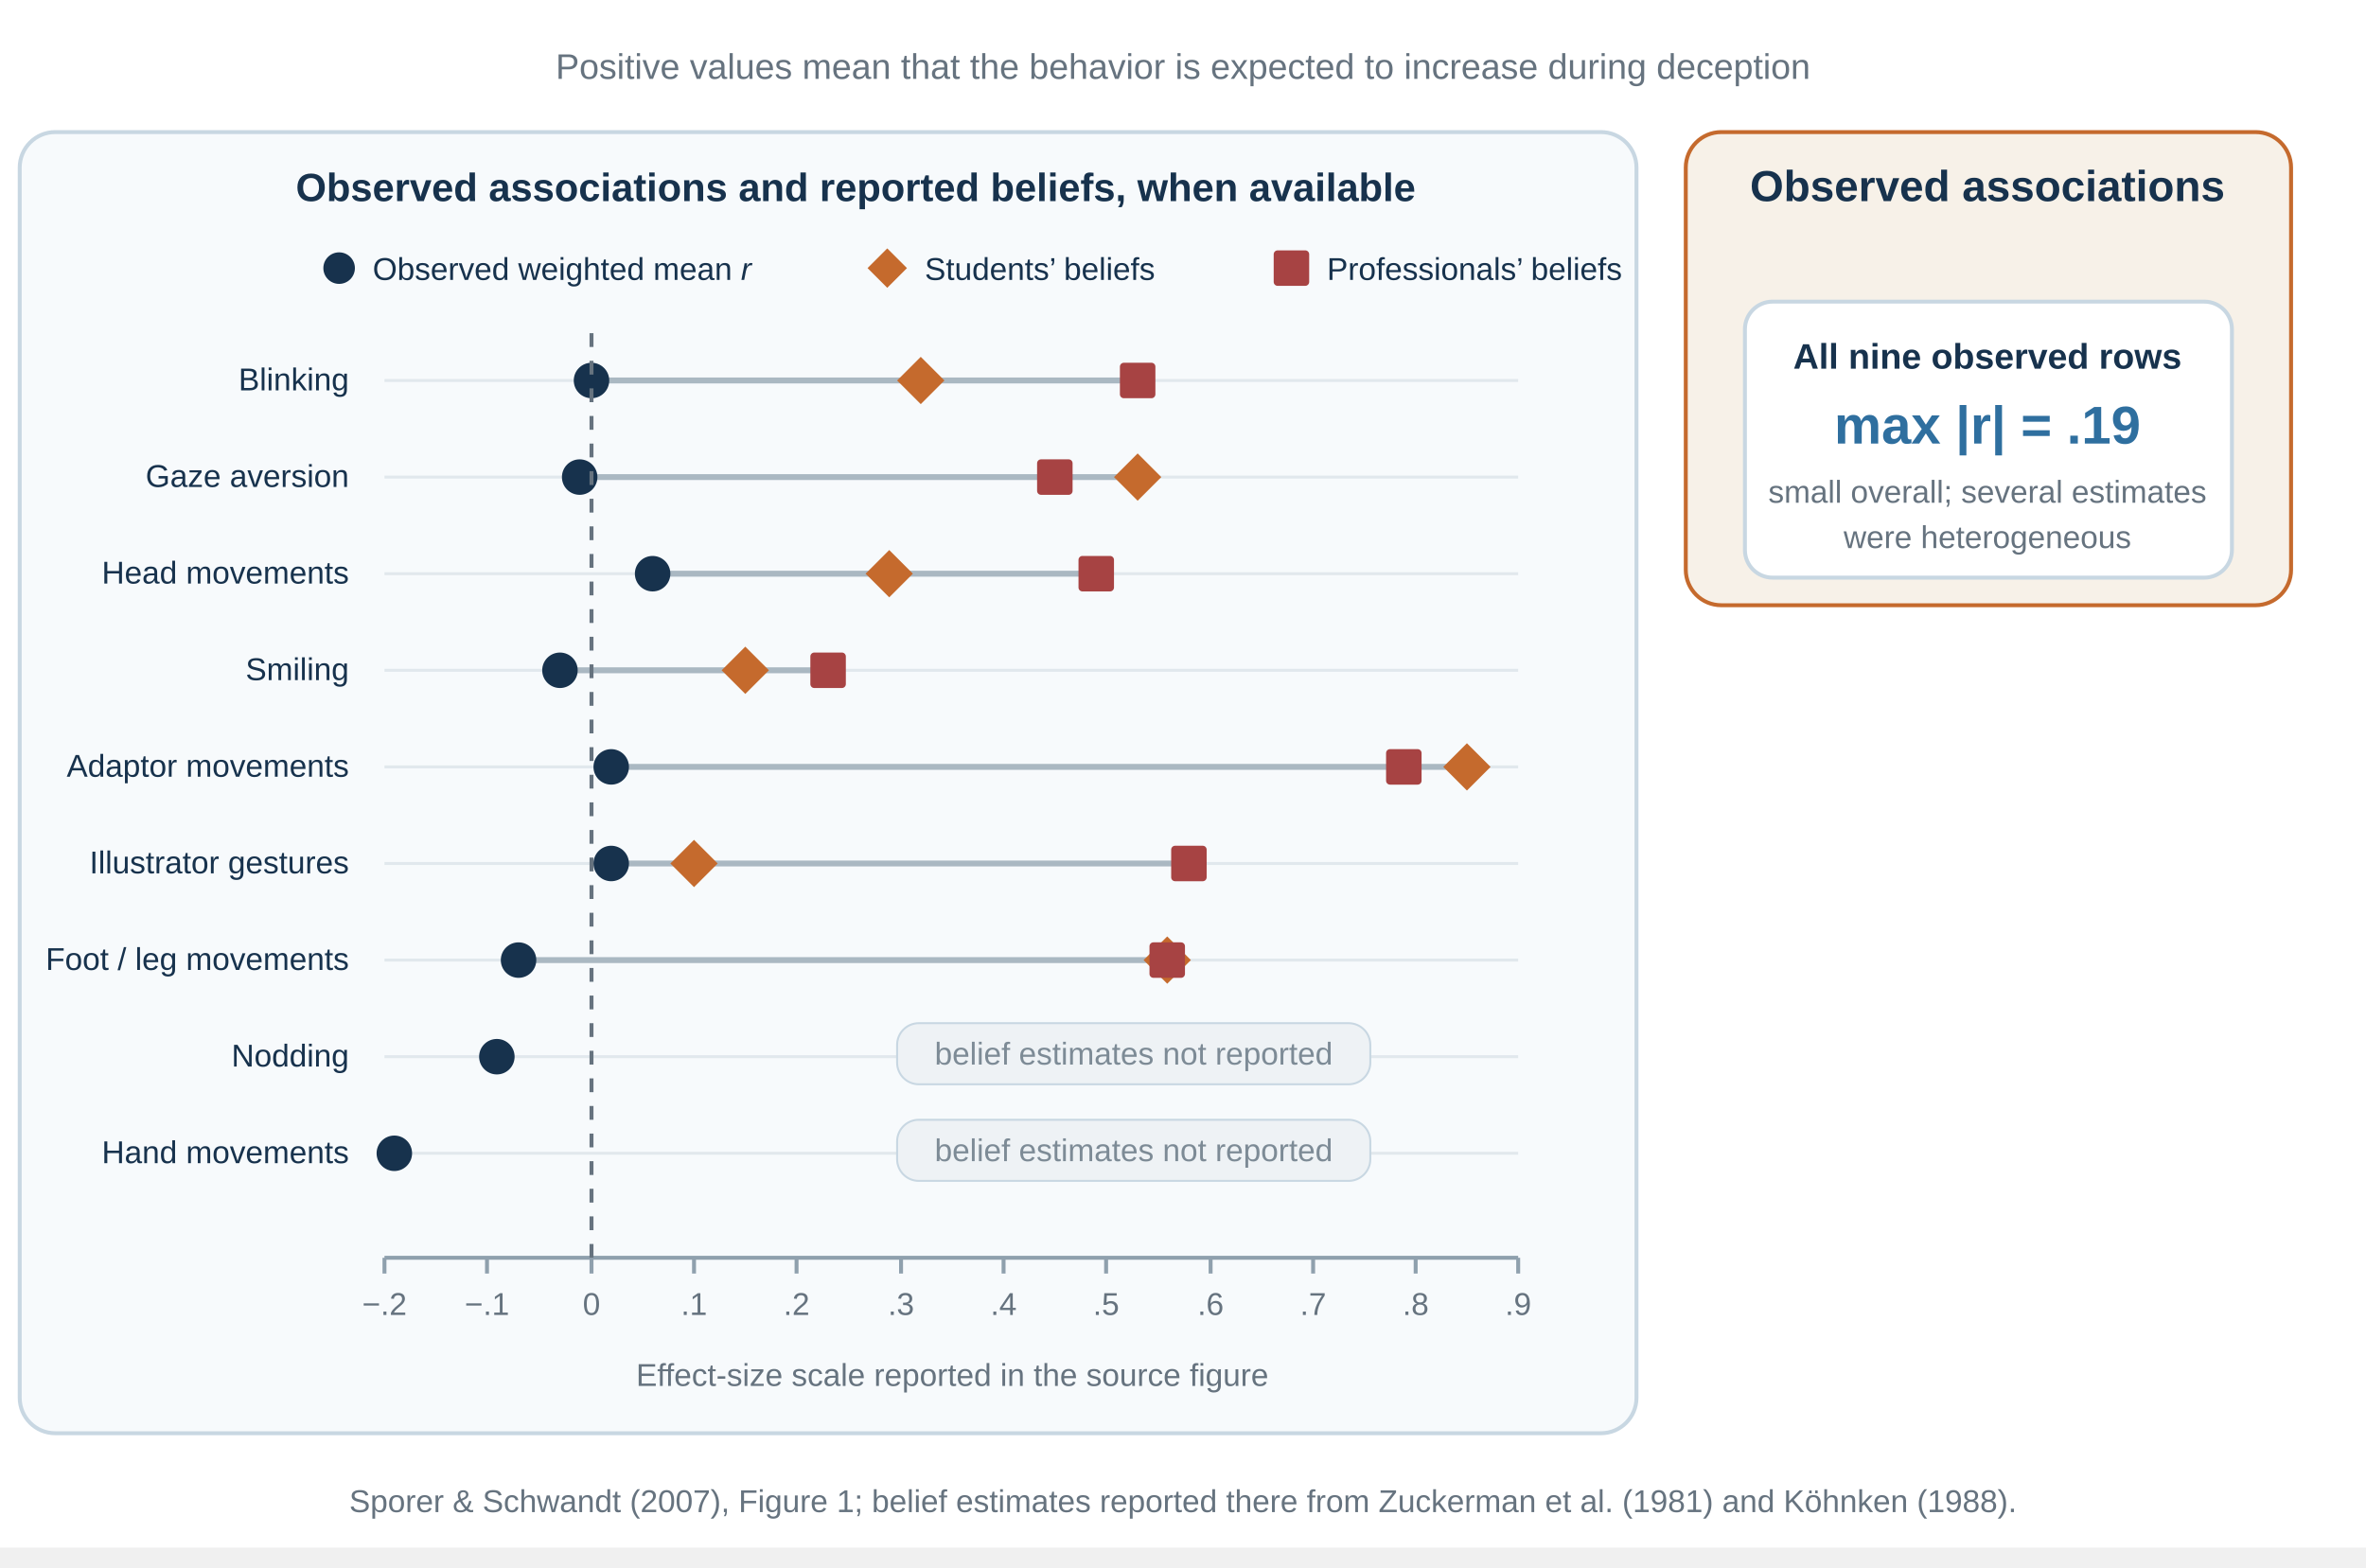
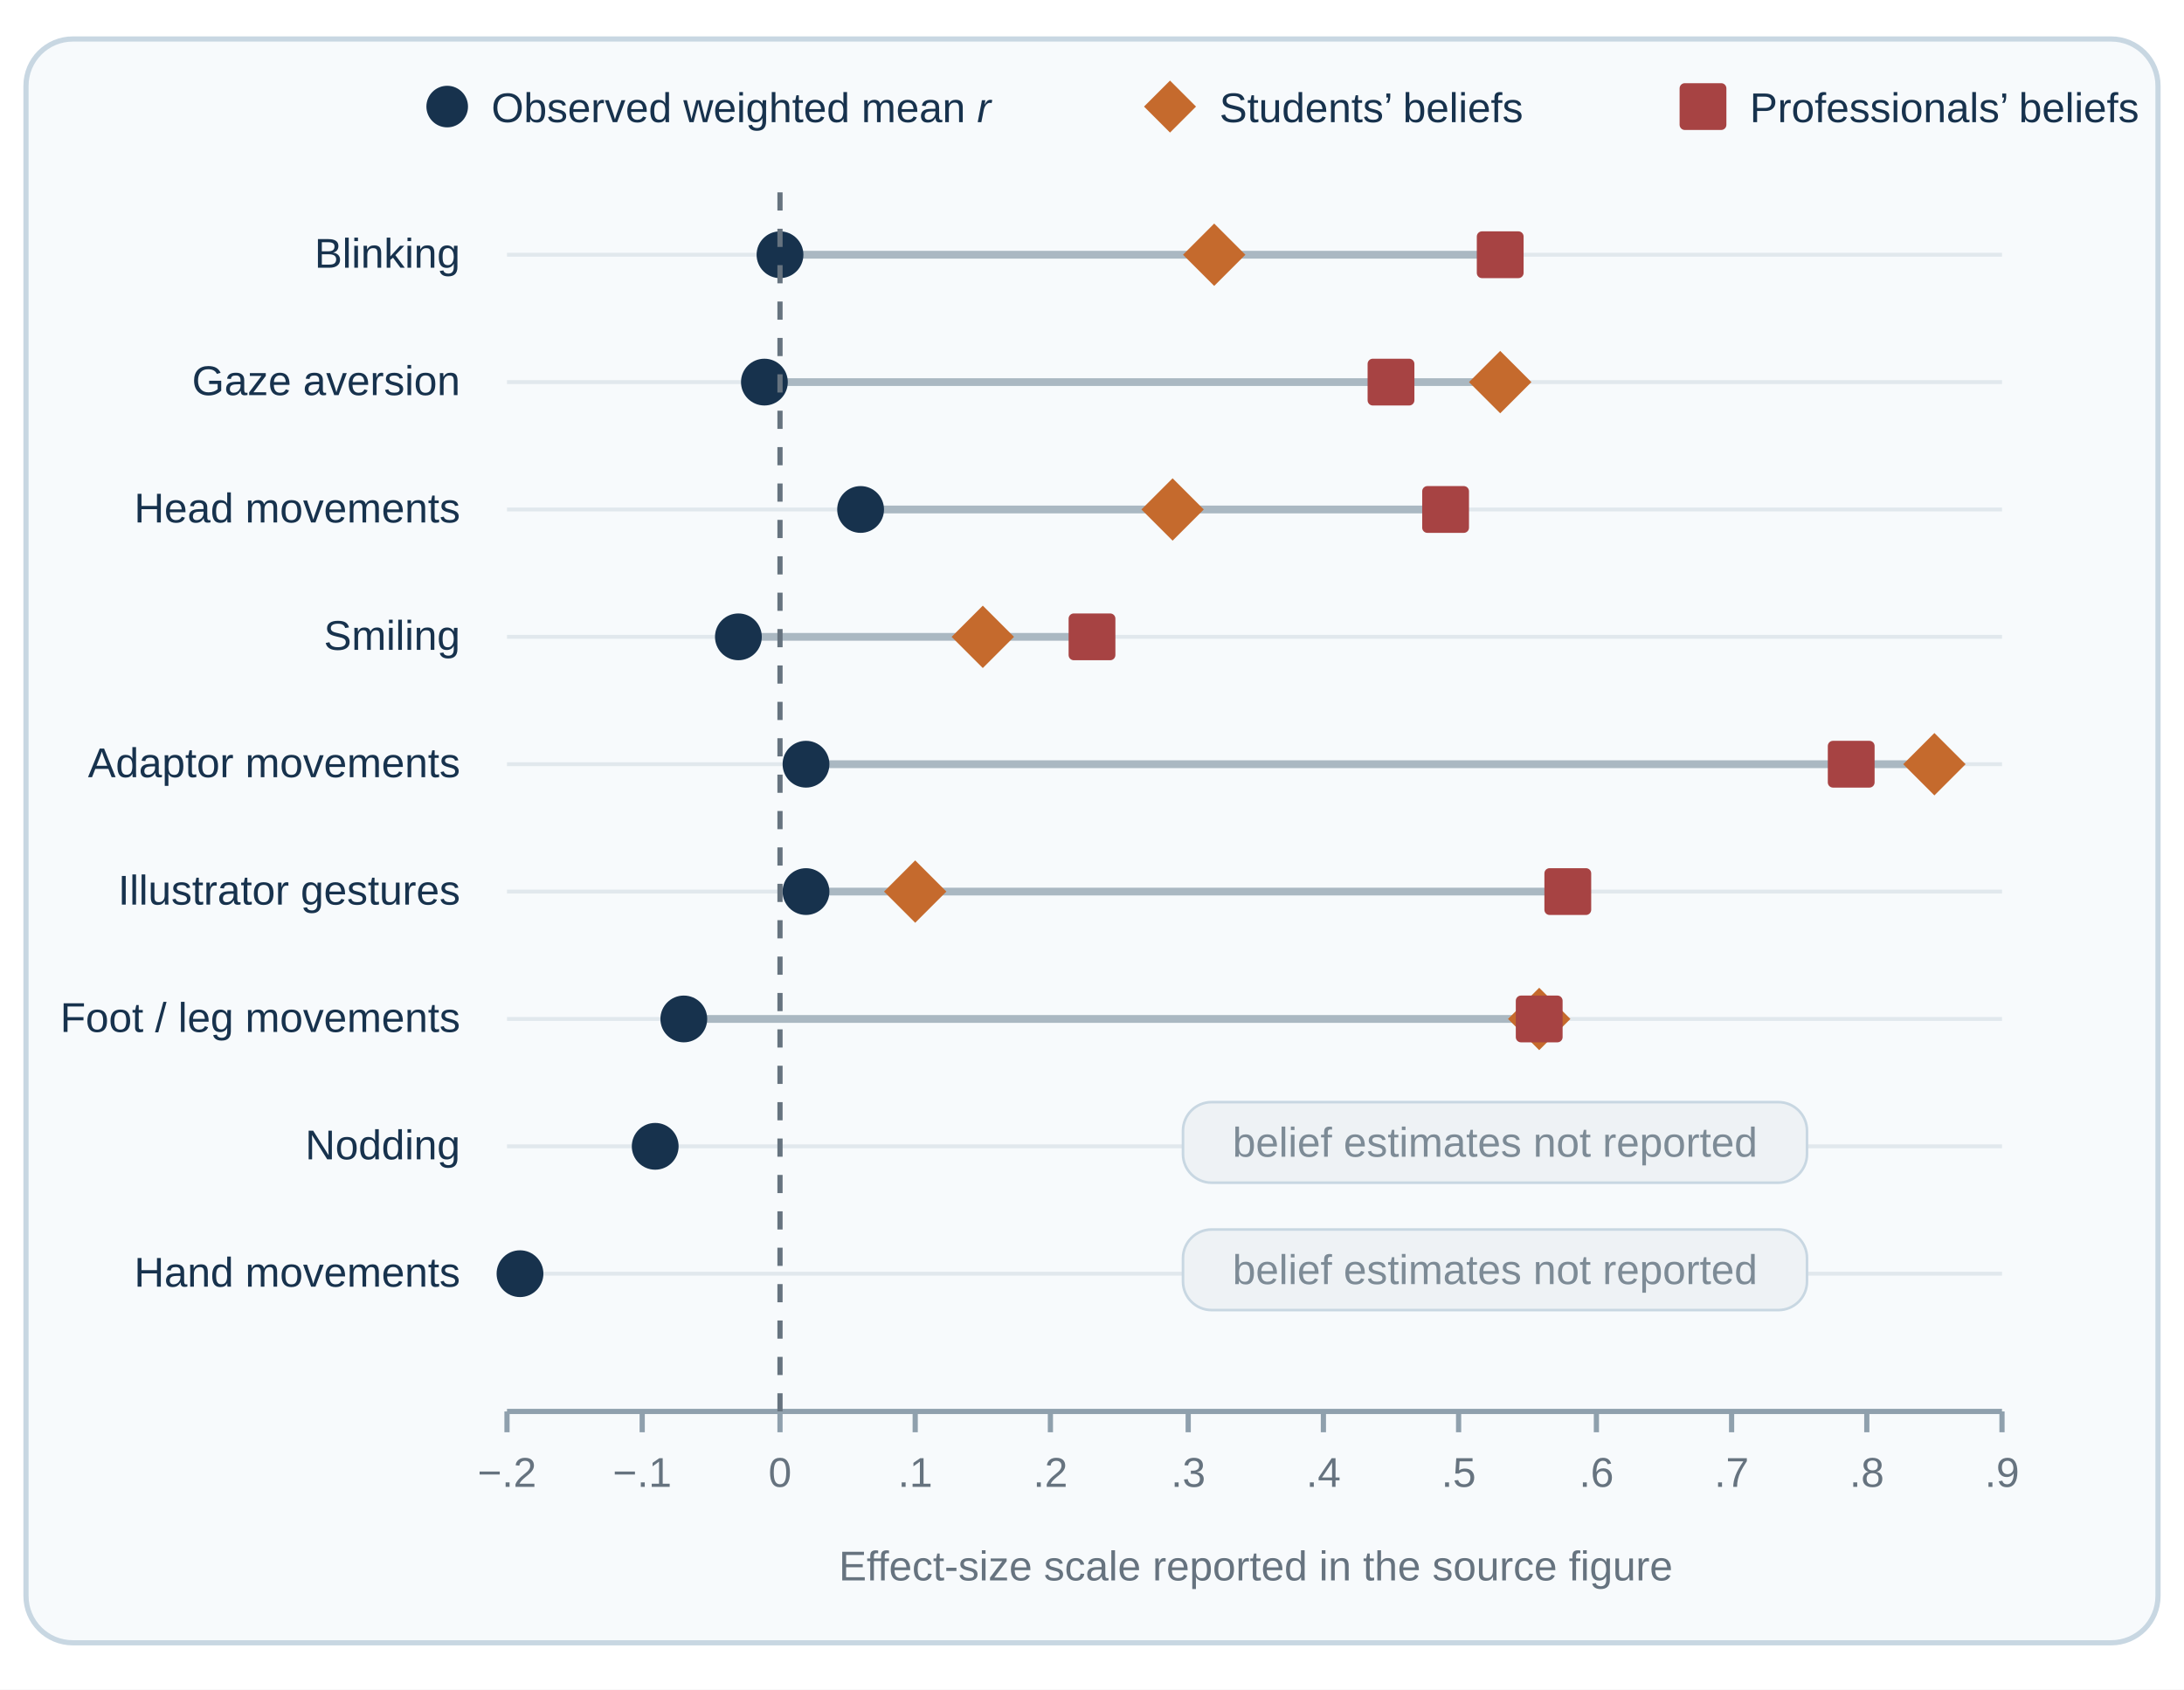
- <svg xmlns="http://www.w3.org/2000/svg" width="1200" height="795" viewBox="0 35 1200 795" role="img" aria-labelledby="title desc">
-   <rect width="1200" height="820" fill="#ffffff" />
-   <text x="600" y="75" text-anchor="middle" font-family="Arial, sans-serif" font-size="18" fill="#66737f">Positive values mean that the behavior is expected to increase during deception</text>
-   <rect x="10" y="102" width="820" height="660" rx="18" fill="#f7fafc" stroke="#c8d7e2" stroke-width="2" />
-   <text x="434" y="137" text-anchor="middle" font-family="Arial, sans-serif" font-size="20" font-weight="700" fill="#17324d">Observed associations and reported beliefs, when available</text>
+ <svg xmlns="http://www.w3.org/2000/svg" width="840" height="650" viewBox="0 130 840 650" role="img" aria-labelledby="title desc">
+   <rect width="840" height="650" fill="#ffffff" x="0" y="130" />
+   <rect x="10" y="145" width="820" height="617" rx="18" fill="#f7fafc" stroke="#c8d7e2" stroke-width="2" />
  <circle cx="172" cy="171" r="8" fill="#17324d" />
  <text x="189" y="177" font-family="Arial, sans-serif" font-size="16" fill="#17324d">Observed weighted mean <tspan font-style="italic">r</tspan>
  </text>
  <path d="M 450 161 L 460 171 L 450 181 L 440 171 Z" fill="#c56a2d" />
  <text x="469" y="177" font-family="Arial, sans-serif" font-size="16" fill="#17324d">Students’ beliefs</text>
  <rect x="646" y="162" width="18" height="18" rx="2" fill="#a74343" />
  <text x="673" y="177" font-family="Arial, sans-serif" font-size="16" fill="#17324d">Professionals’ beliefs</text>
  <g font-family="Arial, sans-serif" font-size="16" fill="#17324d">
    <text x="177" y="233" text-anchor="end">Blinking</text>
    <text x="177" y="282" text-anchor="end">Gaze aversion</text>
    <text x="177" y="331" text-anchor="end">Head movements</text>
    <text x="177" y="380" text-anchor="end">Smiling</text>
    <text x="177" y="429" text-anchor="end">Adaptor movements</text>
    <text x="177" y="478" text-anchor="end">Illustrator gestures</text>
    <text x="177" y="527" text-anchor="end">Foot / leg movements</text>
    <text x="177" y="576" text-anchor="end">Nodding</text>
    <text x="177" y="625" text-anchor="end">Hand movements</text>
  </g>
  <g stroke="#e1e8ed" stroke-width="1.5">
    <line x1="195" y1="228" x2="770" y2="228" />
    <line x1="195" y1="277" x2="770" y2="277" />
    <line x1="195" y1="326" x2="770" y2="326" />
    <line x1="195" y1="375" x2="770" y2="375" />
    <line x1="195" y1="424" x2="770" y2="424" />
    <line x1="195" y1="473" x2="770" y2="473" />
    <line x1="195" y1="522" x2="770" y2="522" />
    <line x1="195" y1="571" x2="770" y2="571" />
    <line x1="195" y1="620" x2="770" y2="620" />
  </g>
  <g stroke="#aab8c2" stroke-width="3" stroke-linecap="round">
    <line x1="300" y1="228" x2="577" y2="228" />
    <line x1="294" y1="277" x2="577" y2="277" />
    <line x1="331" y1="326" x2="556" y2="326" />
    <line x1="284" y1="375" x2="420" y2="375" />
    <line x1="310" y1="424" x2="744" y2="424" />
    <line x1="310" y1="473" x2="603" y2="473" />
    <line x1="263" y1="522" x2="592" y2="522" />
  </g>
  <g fill="#17324d">
    <circle cx="300" cy="228" r="9" />
    <circle cx="294" cy="277" r="9" />
    <circle cx="331" cy="326" r="9" />
    <circle cx="284" cy="375" r="9" />
    <circle cx="310" cy="424" r="9" />
    <circle cx="310" cy="473" r="9" />
    <circle cx="263" cy="522" r="9" />
    <circle cx="252" cy="571" r="9" />
    <circle cx="200" cy="620" r="9" />
  </g>
  <g fill="#c56a2d">
    <path d="M 467 216 L 479 228 L 467 240 L 455 228 Z" />
    <path d="M 577 265 L 589 277 L 577 289 L 565 277 Z" />
    <path d="M 451 314 L 463 326 L 451 338 L 439 326 Z" />
    <path d="M 378 363 L 390 375 L 378 387 L 366 375 Z" />
    <path d="M 744 412 L 756 424 L 744 436 L 732 424 Z" />
    <path d="M 352 461 L 364 473 L 352 485 L 340 473 Z" />
    <path d="M 592 510 L 604 522 L 592 534 L 580 522 Z" />
  </g>
  <g fill="#a74343">
    <rect x="568" y="219" width="18" height="18" rx="2" />
    <rect x="526" y="268" width="18" height="18" rx="2" />
    <rect x="547" y="317" width="18" height="18" rx="2" />
    <rect x="411" y="366" width="18" height="18" rx="2" />
    <rect x="703" y="415" width="18" height="18" rx="2" />
    <rect x="594" y="464" width="18" height="18" rx="2" />
    <rect x="583" y="513" width="18" height="18" rx="2" />
  </g>
  <g font-family="Arial, sans-serif" font-size="16" fill="#7d8b96">
    <rect x="455" y="554" width="240" height="31" rx="11" fill="#eef2f5" stroke="#c8d7e2" />
    <text x="575" y="575" text-anchor="middle">belief estimates not reported</text>
    <rect x="455" y="603" width="240" height="31" rx="11" fill="#eef2f5" stroke="#c8d7e2" />
    <text x="575" y="624" text-anchor="middle">belief estimates not reported</text>
  </g>
  <line x1="195" y1="673" x2="770" y2="673" stroke="#8fa0ad" stroke-width="2" />
  <line x1="300" y1="204" x2="300" y2="673" stroke="#66737f" stroke-width="2" stroke-dasharray="7 7" />
  <g stroke="#8fa0ad" stroke-width="2" font-family="Arial, sans-serif" font-size="16" fill="#66737f">
    <line x1="195" y1="673" x2="195" y2="681" />
    <text x="195" y="702" text-anchor="middle" stroke="none">−.2</text>
    <line x1="247" y1="673" x2="247" y2="681" />
    <text x="247" y="702" text-anchor="middle" stroke="none">−.1</text>
    <line x1="300" y1="673" x2="300" y2="681" />
    <text x="300" y="702" text-anchor="middle" stroke="none">0</text>
    <line x1="352" y1="673" x2="352" y2="681" />
    <text x="352" y="702" text-anchor="middle" stroke="none">.1</text>
    <line x1="404" y1="673" x2="404" y2="681" />
    <text x="404" y="702" text-anchor="middle" stroke="none">.2</text>
    <line x1="457" y1="673" x2="457" y2="681" />
    <text x="457" y="702" text-anchor="middle" stroke="none">.3</text>
    <line x1="509" y1="673" x2="509" y2="681" />
    <text x="509" y="702" text-anchor="middle" stroke="none">.4</text>
    <line x1="561" y1="673" x2="561" y2="681" />
    <text x="561" y="702" text-anchor="middle" stroke="none">.5</text>
    <line x1="614" y1="673" x2="614" y2="681" />
    <text x="614" y="702" text-anchor="middle" stroke="none">.6</text>
    <line x1="666" y1="673" x2="666" y2="681" />
    <text x="666" y="702" text-anchor="middle" stroke="none">.7</text>
    <line x1="718" y1="673" x2="718" y2="681" />
    <text x="718" y="702" text-anchor="middle" stroke="none">.8</text>
    <line x1="770" y1="673" x2="770" y2="681" />
    <text x="770" y="702" text-anchor="middle" stroke="none">.9</text>
  </g>
  <text x="483" y="738" text-anchor="middle" font-family="Arial, sans-serif" font-size="16" fill="#66737f">Effect-size scale reported in the source figure</text>
-   <rect x="855" y="102" width="307" height="240" rx="18" fill="#f7f1e8" stroke="#c56a2d" stroke-width="2" />
-   <text x="1008" y="137" text-anchor="middle" font-family="Arial, sans-serif" font-size="22" font-weight="700" fill="#17324d">Observed associations</text>
-   <rect x="885" y="188" width="247" height="140" rx="14" fill="#ffffff" stroke="#c8d7e2" stroke-width="2" />
-   <text x="1008" y="222" text-anchor="middle" font-family="Arial, sans-serif" font-size="18" font-weight="700" fill="#17324d">All nine observed rows</text>
-   <text x="1008" y="260" text-anchor="middle" font-family="Arial, sans-serif" font-size="27" font-weight="700" fill="#2f6f9f">max |r| = .19</text>
-   <text x="1008" y="290" text-anchor="middle" font-family="Arial, sans-serif" font-size="16" fill="#66737f">small overall; several estimates</text>
-   <text x="1008" y="313" text-anchor="middle" font-family="Arial, sans-serif" font-size="16" fill="#66737f">were heterogeneous</text>
-   <text x="600" y="802" text-anchor="middle" font-family="Arial, sans-serif" font-size="16" fill="#66737f">Sporer &amp; Schwandt (2007), Figure 1; belief estimates reported there from Zuckerman et al. (1981) and Köhnken (1988).</text>
</svg>
